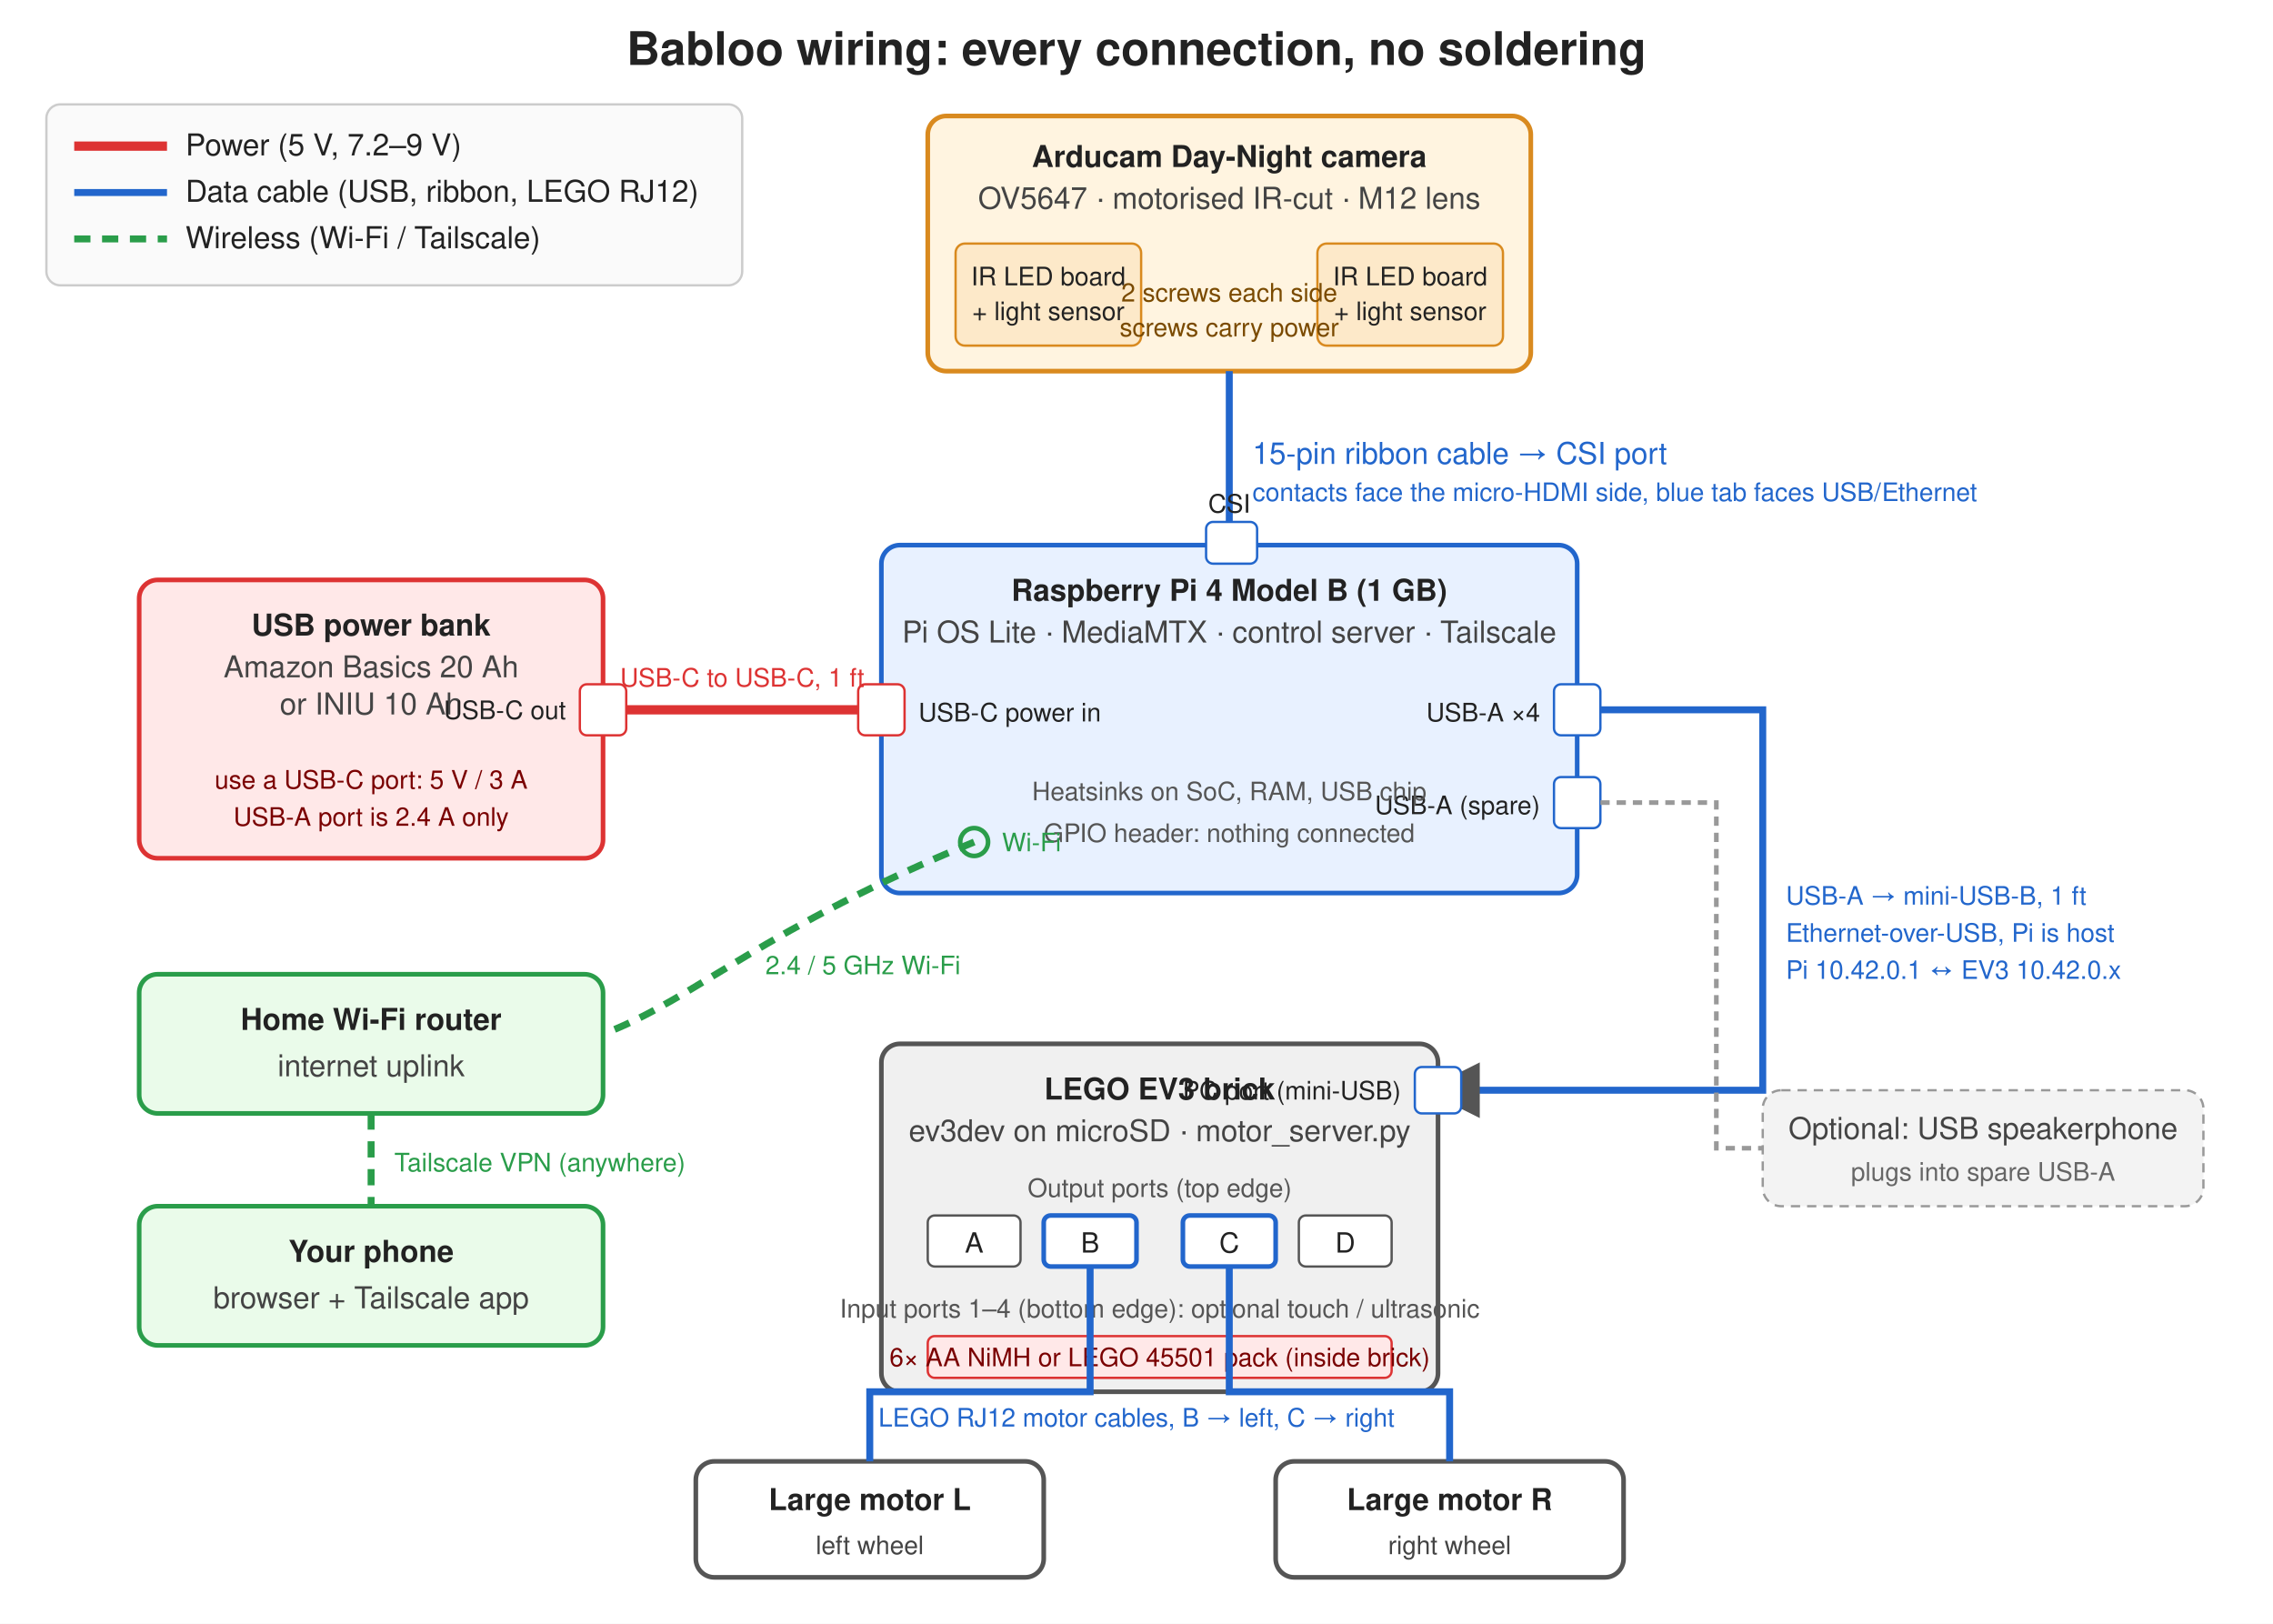
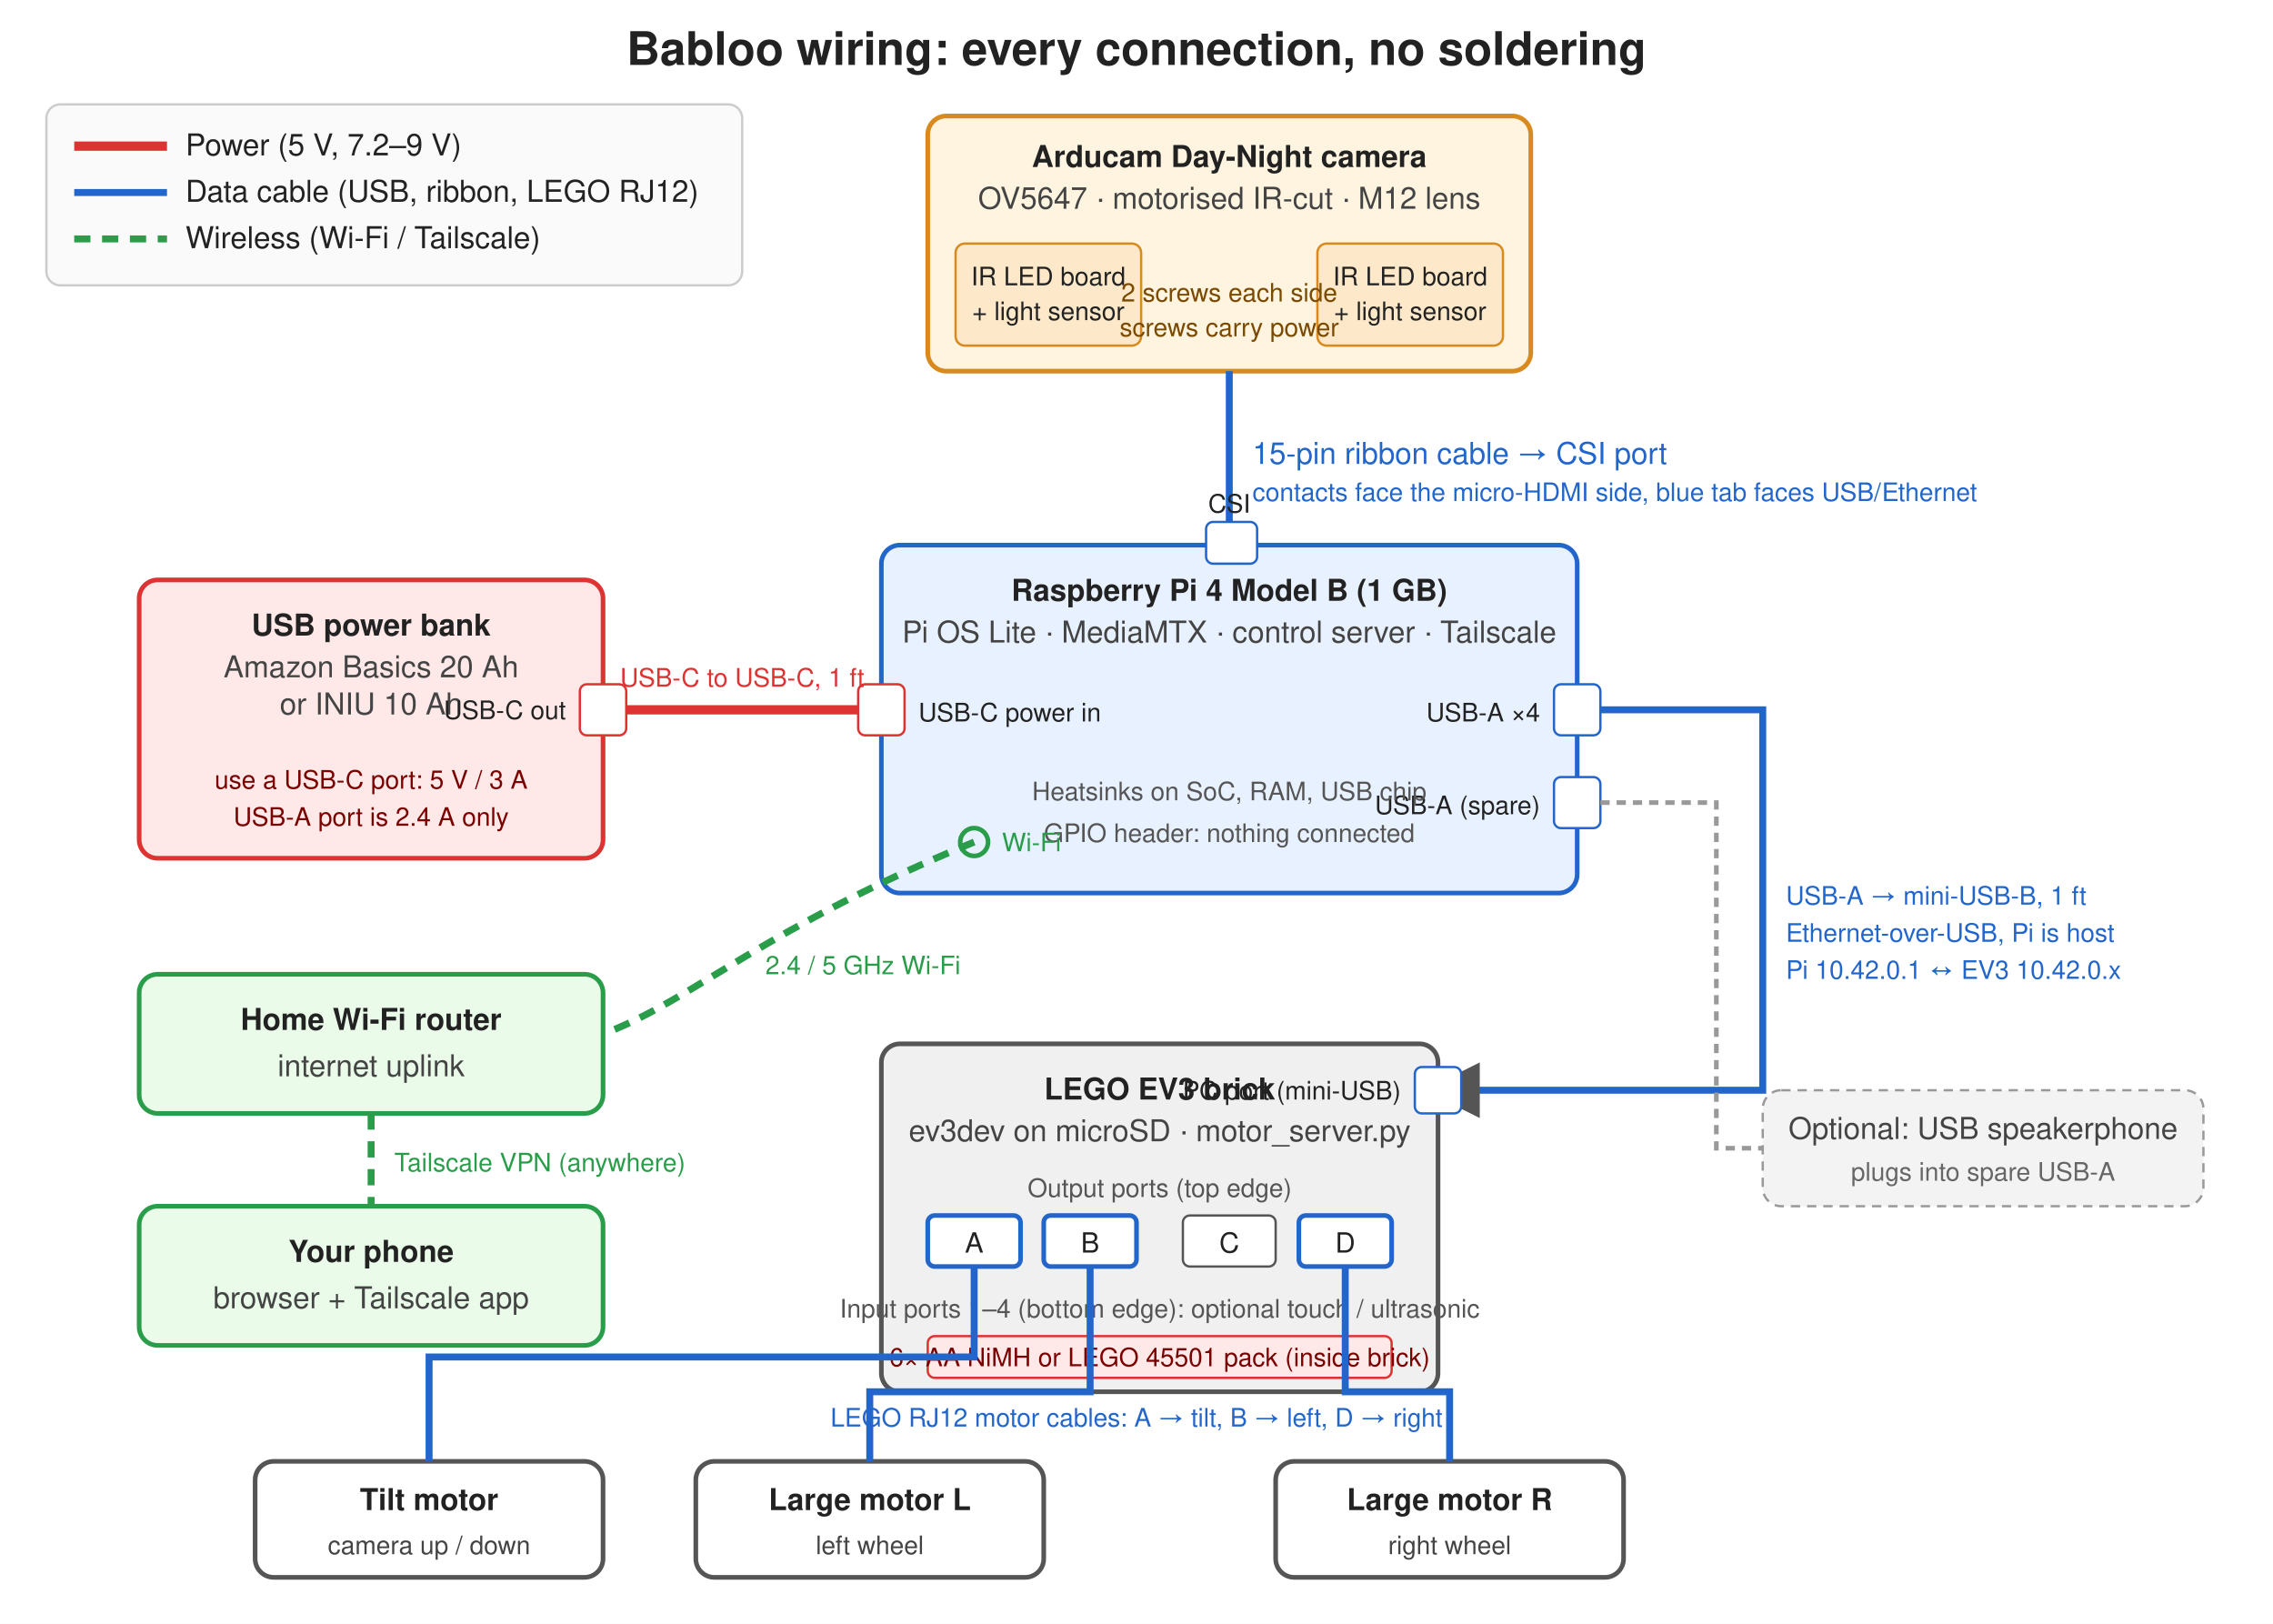
<svg xmlns="http://www.w3.org/2000/svg" width="980" height="700" viewBox="0 0 980 700" font-family="Helvetica, Arial, sans-serif" font-size="13">
  <defs>
    <marker id="arr" markerWidth="8" markerHeight="8" refX="6" refY="4" orient="auto">
      <path d="M0,0 L8,4 L0,8 z" fill="#555" />
    </marker>
  </defs>
  <rect width="980" height="700" fill="#ffffff" />
  <text x="490" y="28" text-anchor="middle" font-size="20" font-weight="bold" fill="#222">Babloo wiring: every connection, no soldering</text>
  <g transform="translate(20,45)">
    <rect x="0" y="0" width="300" height="78" rx="6" fill="#fafafa" stroke="#ccc" />
    <line x1="12" y1="18" x2="52" y2="18" stroke="#d33" stroke-width="4" />
    <text x="60" y="22" fill="#222">Power (5 V, 7.2–9 V)</text>
    <line x1="12" y1="38" x2="52" y2="38" stroke="#2266cc" stroke-width="3" />
    <text x="60" y="42" fill="#222">Data cable (USB, ribbon, LEGO RJ12)</text>
    <line x1="12" y1="58" x2="52" y2="58" stroke="#2a9d4a" stroke-width="3" stroke-dasharray="7,5" />
    <text x="60" y="62" fill="#222">Wireless (Wi-Fi / Tailscale)</text>
  </g>
  <g transform="translate(400,50)">
    <rect x="0" y="0" width="260" height="110" rx="8" fill="#fff4e0" stroke="#d98a1f" stroke-width="2" />
    <text x="130" y="22" text-anchor="middle" font-weight="bold" fill="#222">Arducam Day-Night camera</text>
    <text x="130" y="40" text-anchor="middle" fill="#444">OV5647 · motorised IR-cut · M12 lens</text>
    <rect x="12" y="55" width="80" height="44" rx="4" fill="#fde9c9" stroke="#d98a1f" />
    <text x="52" y="73" text-anchor="middle" font-size="11" fill="#222">IR LED board</text>
    <text x="52" y="88" text-anchor="middle" font-size="11" fill="#222">+ light sensor</text>
    <rect x="168" y="55" width="80" height="44" rx="4" fill="#fde9c9" stroke="#d98a1f" />
    <text x="208" y="73" text-anchor="middle" font-size="11" fill="#222">IR LED board</text>
    <text x="208" y="88" text-anchor="middle" font-size="11" fill="#222">+ light sensor</text>
    <text x="130" y="80" text-anchor="middle" font-size="11" fill="#7a4a00">2 screws each side</text>
    <text x="130" y="95" text-anchor="middle" font-size="11" fill="#7a4a00">screws carry power</text>
  </g>
  <line x1="530" y1="160" x2="530" y2="235" stroke="#2266cc" stroke-width="3" />
  <text x="540" y="200" fill="#2266cc">15-pin ribbon cable → CSI port</text>
  <text x="540" y="216" fill="#2266cc" font-size="11">contacts face the micro-HDMI side, blue tab faces USB/Ethernet</text>
  <g transform="translate(380,235)">
    <rect x="0" y="0" width="300" height="150" rx="8" fill="#e8f1ff" stroke="#2266cc" stroke-width="2" />
    <text x="150" y="24" text-anchor="middle" font-weight="bold" fill="#222">Raspberry Pi 4 Model B (1 GB)</text>
    <text x="150" y="42" text-anchor="middle" fill="#444">Pi OS Lite · MediaMTX · control server · Tailscale</text>
    <rect x="-10" y="60" width="20" height="22" rx="3" fill="#fff" stroke="#d33" />
    <text x="16" y="76" font-size="11" fill="#222">USB-C power in</text>
    <rect x="140" y="-10" width="22" height="18" rx="3" fill="#fff" stroke="#2266cc" />
    <text x="150" y="-14" text-anchor="middle" font-size="11" fill="#222">CSI</text>
    <rect x="290" y="60" width="20" height="22" rx="3" fill="#fff" stroke="#2266cc" />
    <text x="284" y="76" text-anchor="end" font-size="11" fill="#222">USB-A ×4</text>
    <rect x="290" y="100" width="20" height="22" rx="3" fill="#fff" stroke="#2266cc" />
    <text x="284" y="116" text-anchor="end" font-size="11" fill="#222">USB-A (spare)</text>
    <text x="150" y="110" text-anchor="middle" font-size="11" fill="#555">Heatsinks on SoC, RAM, USB chip</text>
    <text x="150" y="128" text-anchor="middle" font-size="11" fill="#555">GPIO header: nothing connected</text>
    <circle cx="40" cy="128" r="6" fill="none" stroke="#2a9d4a" stroke-width="2" />
    <text x="52" y="132" font-size="11" fill="#2a9d4a">Wi-Fi</text>
  </g>
  <g transform="translate(60,250)">
    <rect x="0" y="0" width="200" height="120" rx="8" fill="#ffe8e8" stroke="#d33" stroke-width="2" />
    <text x="100" y="24" text-anchor="middle" font-weight="bold" fill="#222">USB power bank</text>
    <text x="100" y="42" text-anchor="middle" fill="#444">Amazon Basics 20 Ah</text>
    <text x="100" y="58" text-anchor="middle" fill="#444">or INIU 10 Ah</text>
    <rect x="190" y="45" width="20" height="22" rx="3" fill="#fff" stroke="#d33" />
    <text x="184" y="60" text-anchor="end" font-size="11" fill="#222">USB-C out</text>
    <text x="100" y="90" text-anchor="middle" font-size="11" fill="#7a0000">use a USB-C port: 5 V / 3 A</text>
    <text x="100" y="106" text-anchor="middle" font-size="11" fill="#7a0000">USB-A port is 2.4 A only</text>
  </g>
  <line x1="270" y1="306" x2="370" y2="306" stroke="#d33" stroke-width="4" />
  <text x="320" y="296" text-anchor="middle" font-size="11" fill="#d33">USB-C to USB-C, 1 ft</text>
  <g transform="translate(60,420)">
    <rect x="0" y="0" width="200" height="60" rx="8" fill="#eafbea" stroke="#2a9d4a" stroke-width="2" />
    <text x="100" y="24" text-anchor="middle" font-weight="bold" fill="#222">Home Wi-Fi router</text>
    <text x="100" y="44" text-anchor="middle" fill="#444">internet uplink</text>
  </g>
  <g transform="translate(60,520)">
    <rect x="0" y="0" width="200" height="60" rx="8" fill="#eafbea" stroke="#2a9d4a" stroke-width="2" />
    <text x="100" y="24" text-anchor="middle" font-weight="bold" fill="#222">Your phone</text>
    <text x="100" y="44" text-anchor="middle" fill="#444">browser + Tailscale app</text>
  </g>
  <path d="M 420 363 C 330 400, 300 430, 262 445" fill="none" stroke="#2a9d4a" stroke-width="3" stroke-dasharray="7,5" />
  <text x="330" y="420" font-size="11" fill="#2a9d4a">2.4 / 5 GHz Wi-Fi</text>
  <path d="M 160 480 L 160 520" fill="none" stroke="#2a9d4a" stroke-width="3" stroke-dasharray="7,5" />
  <text x="170" y="505" font-size="11" fill="#2a9d4a">Tailscale VPN (anywhere)</text>
  <path d="M 690 306 L 760 306 L 760 470 L 620 470" fill="none" stroke="#2266cc" stroke-width="3" marker-end="url(#arr)" />
  <text x="770" y="390" font-size="11" fill="#2266cc">USB-A → mini-USB-B, 1 ft</text>
  <text x="770" y="406" font-size="11" fill="#2266cc">Ethernet-over-USB, Pi is host</text>
  <text x="770" y="422" font-size="11" fill="#2266cc">Pi 10.42.0.1 ↔ EV3 10.42.0.x</text>
  <g transform="translate(760,470)">
    <rect x="0" y="0" width="190" height="50" rx="8" fill="#f3f3f3" stroke="#999" stroke-dasharray="4,3" />
    <text x="95" y="21" text-anchor="middle" fill="#444">Optional: USB speakerphone</text>
    <text x="95" y="39" text-anchor="middle" font-size="11" fill="#666">plugs into spare USB-A</text>
  </g>
  <path d="M 690 346 L 740 346 L 740 495 L 760 495" fill="none" stroke="#999" stroke-width="2" stroke-dasharray="4,3" />
  <g transform="translate(380,450)">
    <rect x="0" y="0" width="240" height="150" rx="8" fill="#f0f0f0" stroke="#555" stroke-width="2" />
    <text x="120" y="24" text-anchor="middle" font-weight="bold" fill="#222">LEGO EV3 brick</text>
    <text x="120" y="42" text-anchor="middle" fill="#444">ev3dev on microSD · motor_server.py</text>
    <rect x="230" y="10" width="20" height="20" rx="3" fill="#fff" stroke="#2266cc" />
    <text x="224" y="24" text-anchor="end" font-size="11" fill="#222">PC port (mini-USB)</text>
    <text x="120" y="66" text-anchor="middle" font-size="11" fill="#555">Output ports (top edge)</text>
    <g font-size="12" fill="#222">
-       <rect x="20" y="74" width="40" height="22" rx="3" fill="#fff" stroke="#555" />
+       <rect x="20" y="74" width="40" height="22" rx="3" fill="#fff" stroke="#2266cc" stroke-width="2" />
      <text x="40" y="90" text-anchor="middle">A</text>
      <rect x="70" y="74" width="40" height="22" rx="3" fill="#fff" stroke="#2266cc" stroke-width="2" />
      <text x="90" y="90" text-anchor="middle">B</text>
-       <rect x="130" y="74" width="40" height="22" rx="3" fill="#fff" stroke="#2266cc" stroke-width="2" />
+       <rect x="130" y="74" width="40" height="22" rx="3" fill="#fff" stroke="#555" />
      <text x="150" y="90" text-anchor="middle">C</text>
-       <rect x="180" y="74" width="40" height="22" rx="3" fill="#fff" stroke="#555" />
+       <rect x="180" y="74" width="40" height="22" rx="3" fill="#fff" stroke="#2266cc" stroke-width="2" />
      <text x="200" y="90" text-anchor="middle">D</text>
    </g>
    <text x="120" y="118" text-anchor="middle" font-size="11" fill="#555">Input ports 1–4 (bottom edge): optional touch / ultrasonic</text>
    <rect x="20" y="126" width="200" height="18" rx="3" fill="#ffe8e8" stroke="#d33" />
    <text x="120" y="139" text-anchor="middle" font-size="11" fill="#7a0000">6× AA NiMH or LEGO 45501 pack (inside brick)</text>
  </g>
  <g transform="translate(300,630)">
    <rect x="0" y="0" width="150" height="50" rx="8" fill="#fff" stroke="#555" stroke-width="2" />
    <text x="75" y="21" text-anchor="middle" font-weight="bold" fill="#222">Large motor L</text>
    <text x="75" y="40" text-anchor="middle" font-size="11" fill="#444">left wheel</text>
  </g>
  <g transform="translate(550,630)">
    <rect x="0" y="0" width="150" height="50" rx="8" fill="#fff" stroke="#555" stroke-width="2" />
    <text x="75" y="21" text-anchor="middle" font-weight="bold" fill="#222">Large motor R</text>
    <text x="75" y="40" text-anchor="middle" font-size="11" fill="#444">right wheel</text>
  </g>
+   <g transform="translate(110,630)">
+     <rect x="0" y="0" width="150" height="50" rx="8" fill="#fff" stroke="#555" stroke-width="2" />
+     <text x="75" y="21" text-anchor="middle" font-weight="bold" fill="#222">Tilt motor</text>
+     <text x="75" y="40" text-anchor="middle" font-size="11" fill="#444">camera up / down</text>
+   </g>
+   <path d="M 420 546 L 420 585 L 185 585 L 185 630" fill="none" stroke="#2266cc" stroke-width="3" />
  <path d="M 470 546 L 470 600 L 375 600 L 375 630" fill="none" stroke="#2266cc" stroke-width="3" />
-   <path d="M 530 546 L 530 600 L 625 600 L 625 630" fill="none" stroke="#2266cc" stroke-width="3" />
-   <text x="490" y="615" text-anchor="middle" font-size="11" fill="#2266cc">LEGO RJ12 motor cables, B → left, C → right</text>
+   <path d="M 580 546 L 580 600 L 625 600 L 625 630" fill="none" stroke="#2266cc" stroke-width="3" />
+   <text x="490" y="615" text-anchor="middle" font-size="11" fill="#2266cc">LEGO RJ12 motor cables: A → tilt, B → left, D → right</text>
</svg>
